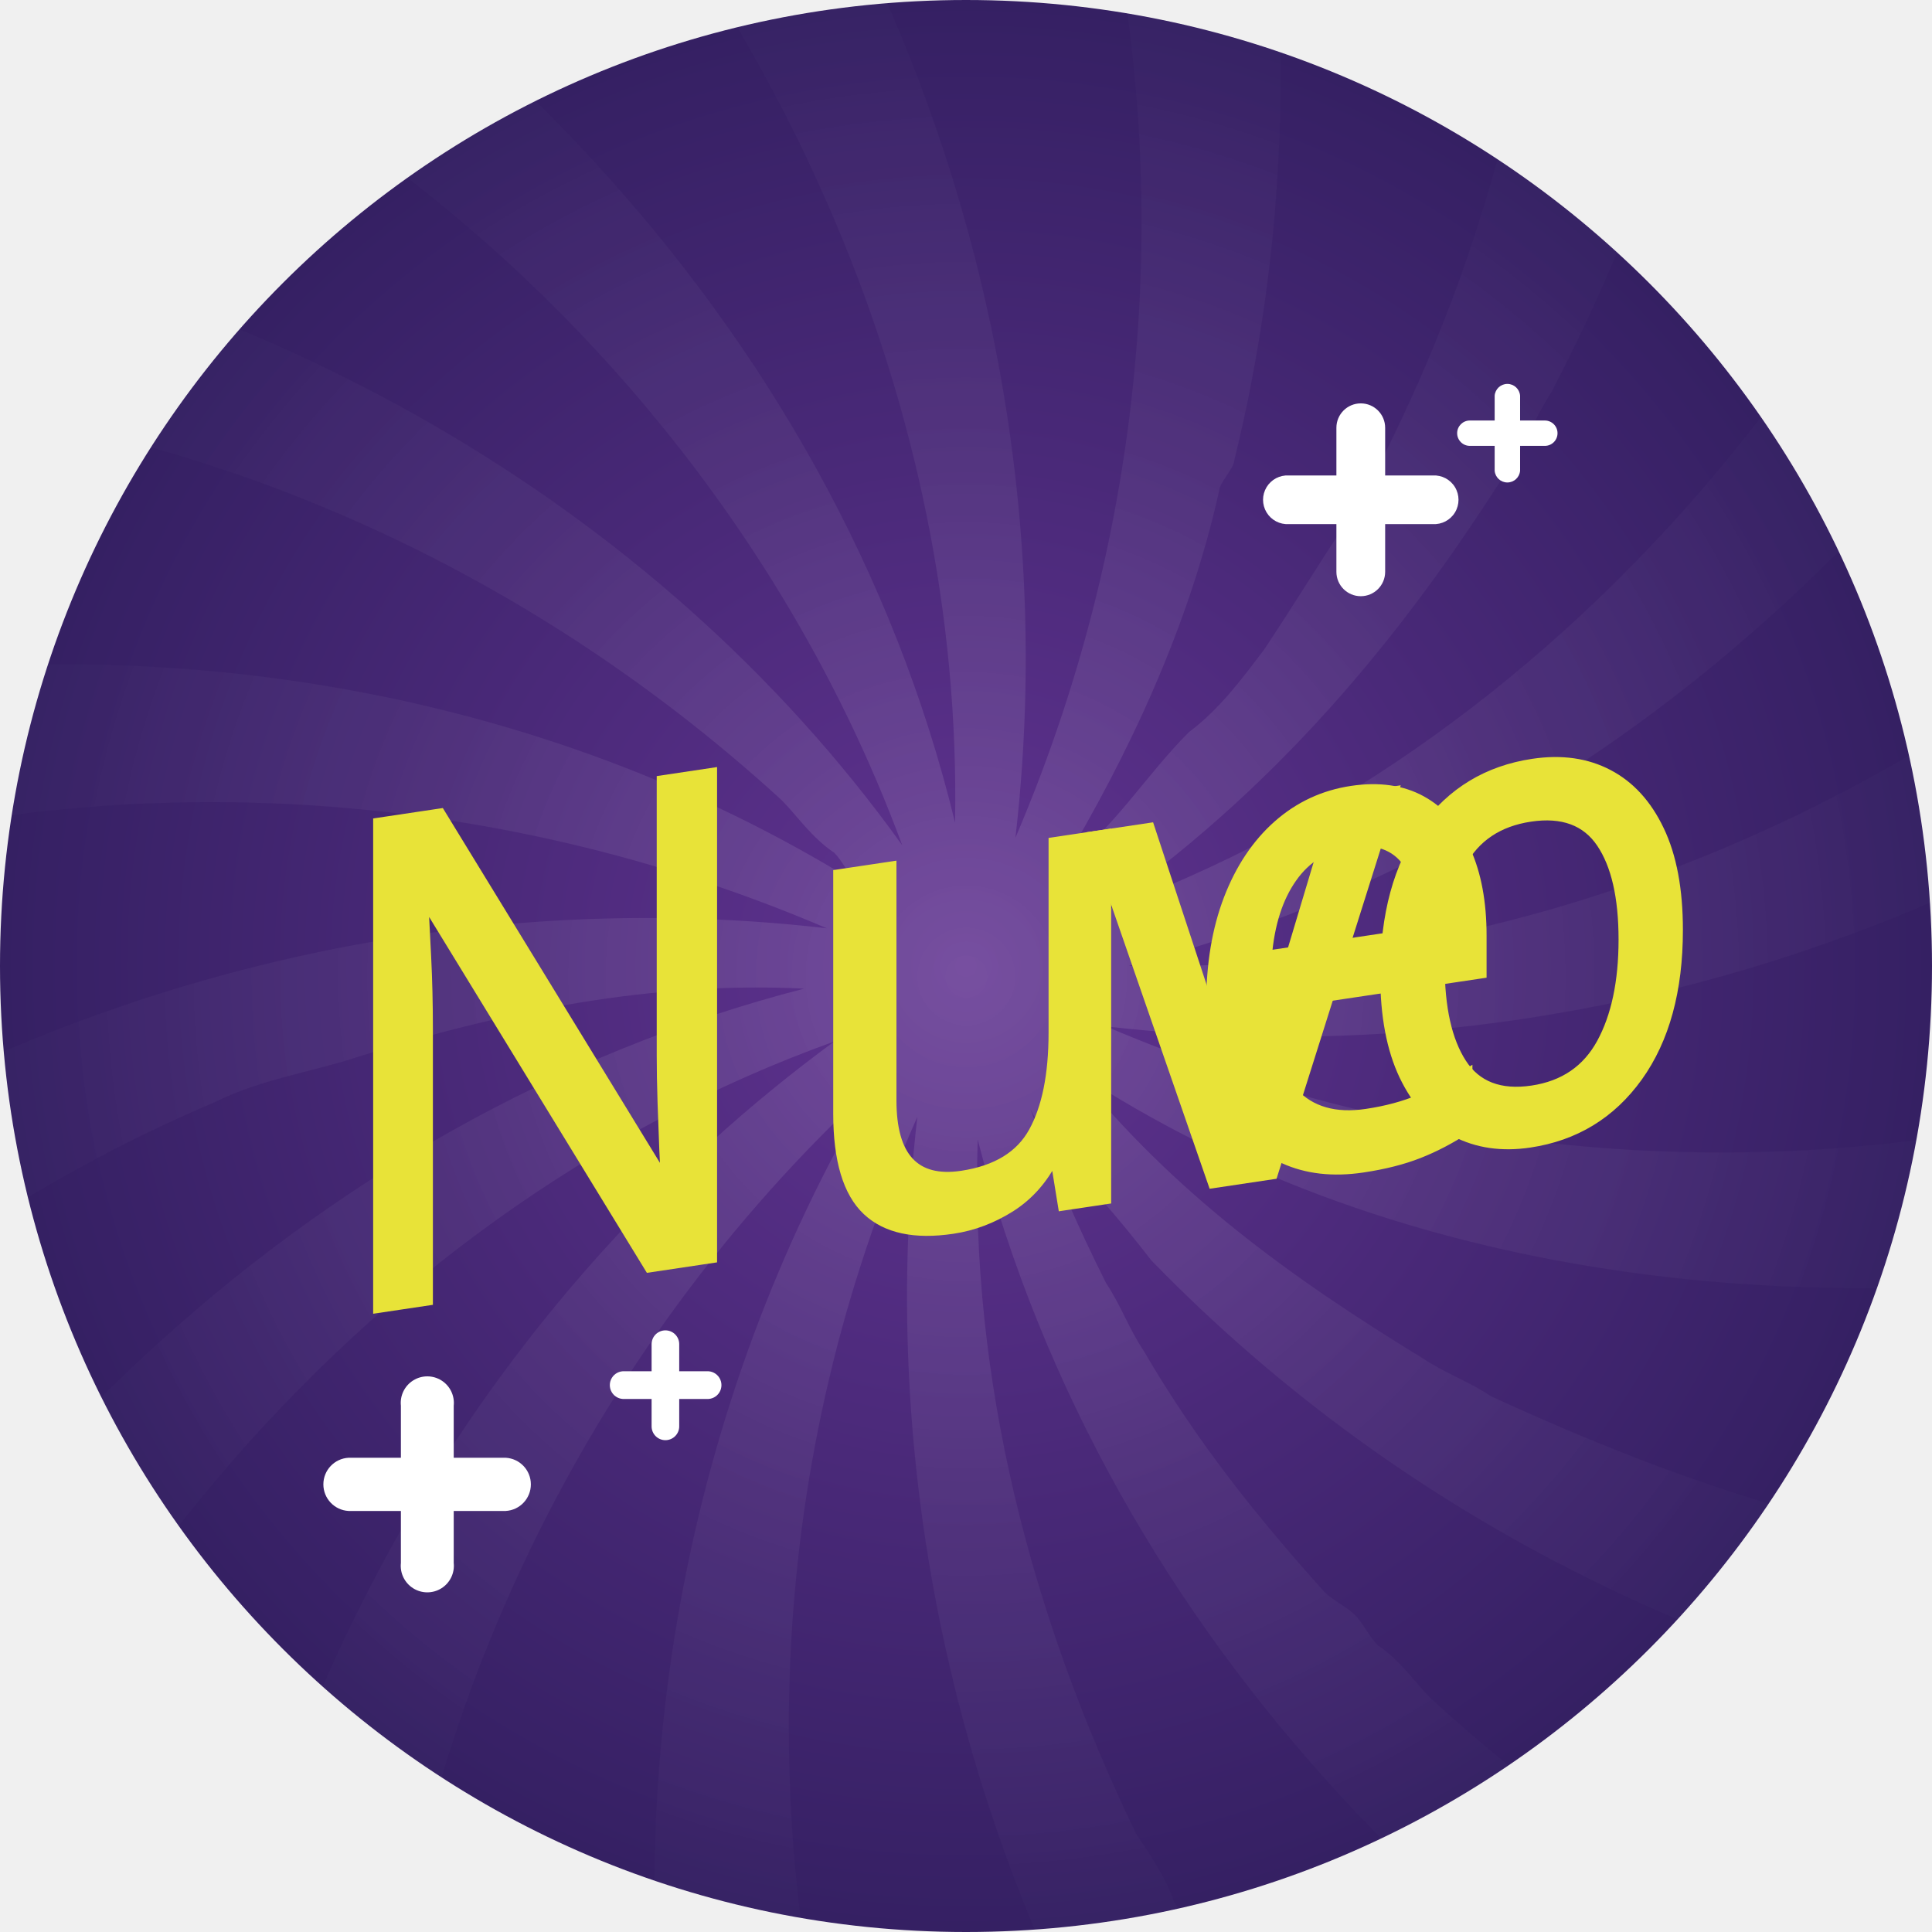
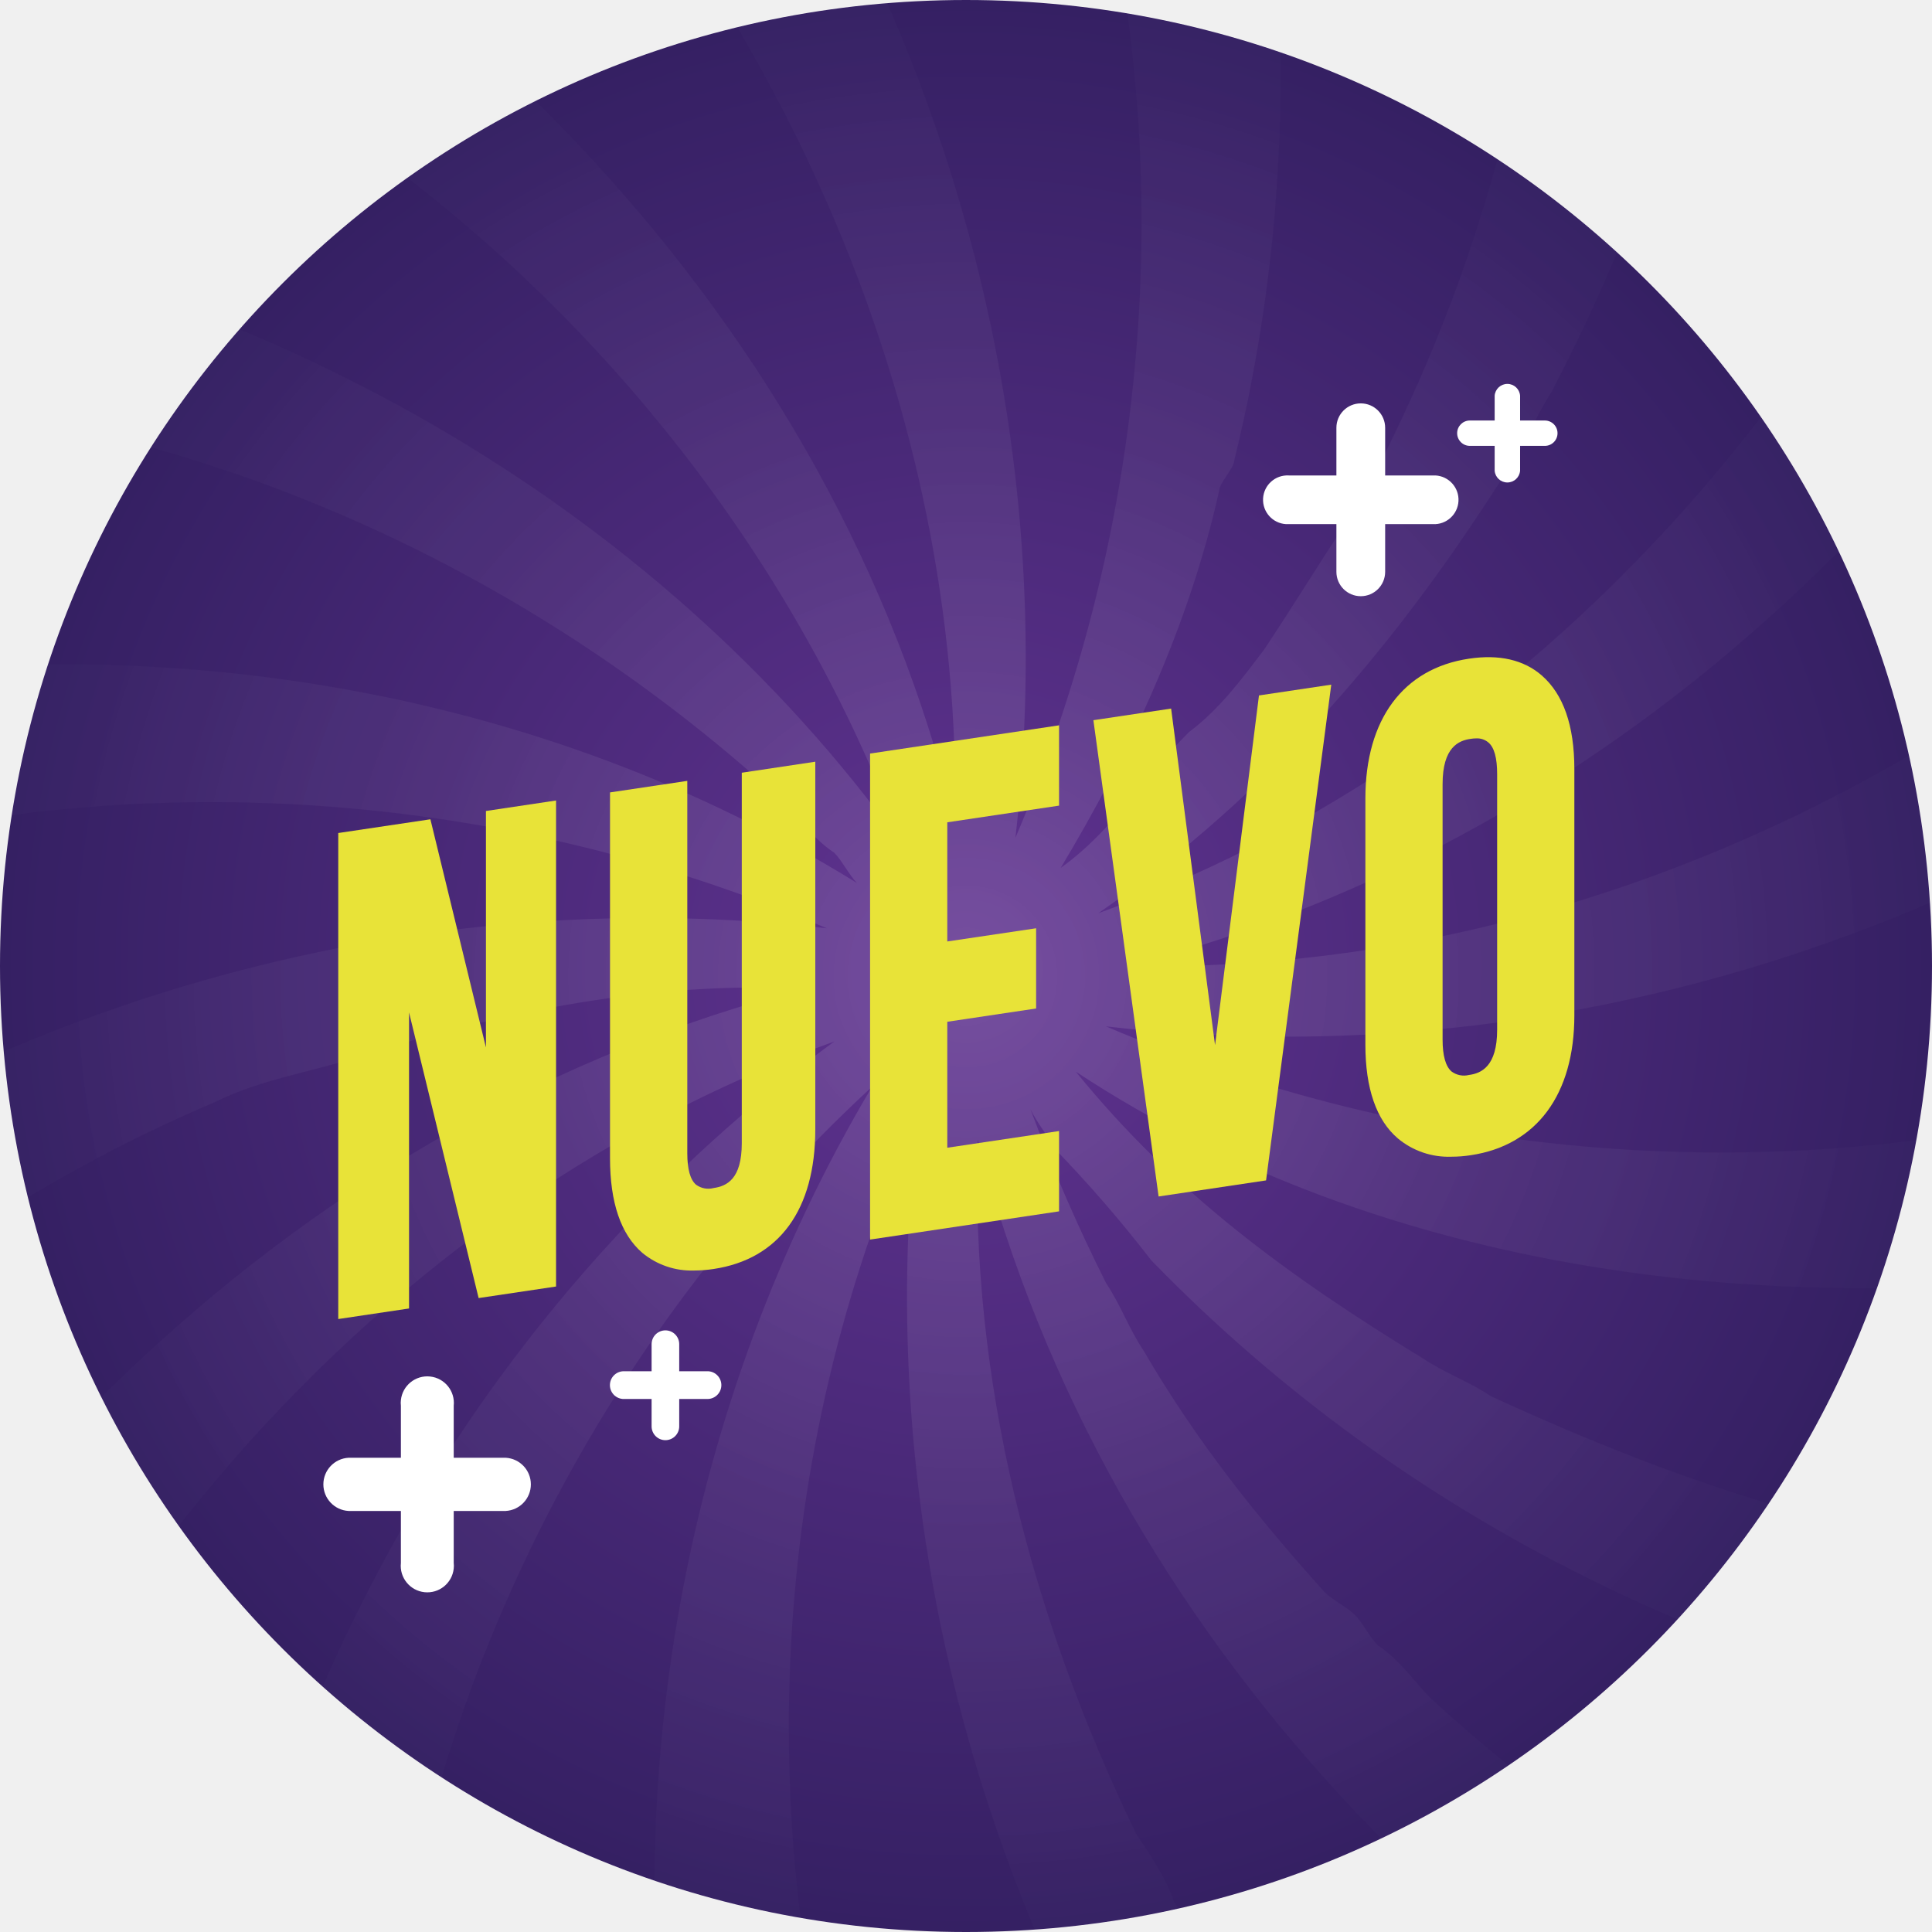
<svg xmlns="http://www.w3.org/2000/svg" viewBox="0 0 256 256">
  <defs>
-     <style>@keyframes spin {from {transform: rotate(0deg);}to {transform: rotate(360deg);}}.cls-1{fill:none;}.cls-2{isolation:isolate;}.cls-3{clip-path:url(#clip-path);}.cls-4{fill:url(#radial-gradient);}.cls-5{opacity:0.69;mix-blend-mode:hard-light;transform-origin: 50% 50%;animation:spin 12s linear infinite;}.cls-6{fill:url(#radial-gradient-2);}.cls-7{font-size:89.6px;fill:#e8e338;stroke:#e8e338;stroke-miterlimit:10;stroke-width:1.66px;font-family:BebasNeueBold, Bebas Neue;letter-spacing:0.04em;}.cls-8{letter-spacing:0.04em;}.cls-9{fill:#fff;}</style>
+     <style>@keyframes spin {from {transform: rotate(0deg);}to {transform: rotate(360deg);}}.cls-1{fill:none;}.cls-2{clip-path:url(#clip-path);}.cls-3{fill:url(#radial-gradient);}.cls-4{opacity:0.69;transform-origin: 50% 50%;animation:spin 12s linear infinite;}.cls-5{fill:url(#radial-gradient-2);}.cls-6{fill:#fff;}.cls-7{isolation:isolate;}.cls-8{fill:#e8e338;}</style>
    <clipPath id="clip-path">
      <circle class="cls-1" cx="128" cy="128" r="128" />
    </clipPath>
-     <radialGradient id="radial-gradient" cx="128" cy="128" r="128" gradientUnits="userSpaceOnUse">
+     <radialGradient id="radial-gradient" cx="128" cy="128" r="128" gradientTransform="matrix(1, 0, 0, -1, 0, 256)" gradientUnits="userSpaceOnUse">
      <stop offset="0" stop-color="#613391" />
      <stop offset="1" stop-color="#352063" />
    </radialGradient>
-     <radialGradient id="radial-gradient-2" cx="128.05" cy="129.4" r="168.65" gradientUnits="userSpaceOnUse">
+     <radialGradient id="radial-gradient-2" cx="128.05" cy="126.6" r="168.65" gradientTransform="matrix(1, 0, 0, -1, 0, 256)" gradientUnits="userSpaceOnUse">
      <stop offset="0" stop-color="#fff" stop-opacity="0.2" />
      <stop offset="0.14" stop-color="#fff" stop-opacity="0.15" />
      <stop offset="0.44" stop-color="#fff" stop-opacity="0.07" />
      <stop offset="0.73" stop-color="#fff" stop-opacity="0.02" />
      <stop offset="1" stop-color="#fff" stop-opacity="0" />
    </radialGradient>
  </defs>
-   <g class="cls-2">
-     <g id="Layer_1" data-name="Layer 1">
-       <g class="cls-3">
-         <circle class="cls-4" cx="128" cy="128" r="128" />
-         <g class="cls-5">
-           <path class="cls-6" d="M288.55-31c-5,3-10,3-15,6-18,64-64,123-128,146,23-16,40-36,55-60,2-3,3-6,5-9,12-23,20-47,23-72a177,177,0,0,1-23-1,212.88,212.88,0,0,1-22,81c-2,3-3,6-5,9-4,6-7,11-11,17-3,4-6,8-10,11-6,6-10,13-17,18,9-15,17-32,21-50,0-1,2-3,2-4a212.87,212.87,0,0,0,3-87c-8-1-16-4-24-4a207.3,207.3,0,0,1-8,141c6-52-8-105-38-148-10,0-21-3-31-2,38,40,62,93,61,148-16-66-68-119-130-145-10,2-19,3-29,5,3,5,3,10,5,15a300.53,300.53,0,0,1,32,11c6,3,13,6,19,9,44,23,79,62,96,108-33-46-86-75-141-83a177,177,0,0,1-1,23c47,3,91,22,126,54,2,2,4,5,7,7,1,1,2,3,3,4-42-26-93-34-141-26-1,8-4,16-4,24a207.3,207.3,0,0,1,141,8c-52-6-105,8-148,38,0,10-3,21-2,31,21-19,43-35,69-46,6-3,13-4,19-6,19-6,39-10,59-9-66,17-119,69-144,131,2,9,3,19,5,28,5-3,10-3,15-5,17-65,64-124,128-147-45,33-76,85-83,141a177,177,0,0,1,23,1c3-51,27-101,65-136-25,42-34,93-26,141,8,2,16,3,24,5-14-47-12-97,8-142-6,52,8,106,38,148,10,1,21,2,31,2-8-9-16-18-23-28-5-6-8-12-12-18-1-3-3-6-5-9-14-29-22-60-21-92,17,66,68,118,130,144,10-2,19-3,29-5-3-5-3-10-5-15-35-9-67-25-94-50-2-2-4-5-7-7-1-1-2-3-3-4s-3-2-4-3c-9-10-17-20-24-32-2-3-3-6-5-9a228.77,228.77,0,0,1-10-23c1,2,2,3,3,5a173.83,173.83,0,0,1,13,15c34,35,78,56,125,63a177,177,0,0,1,1-23c-28-1-55-10-81-22-3-2-6-3-9-5-18-11-33-22-46-38,41,27,93,33,141,26,1-8,4-16,4-24a207.3,207.3,0,0,1-141-8c52,6,105-8,148-38,0-10,3-21,2-31-39,38-92,62-147,61,66-17,118-68,144-130-2-10-3-19-5-29Z" />
-         </g>
-         <text class="cls-7" transform="matrix(0.87, -0.13, 0, 1, 42.61, 174.27)">Nue<tspan class="cls-8" x="117.64" y="0">v</tspan>
-           <tspan x="157.15" y="0">o</tspan>
-         </text>
-         <path class="cls-9" d="M183.54,75.77V56.68a3.23,3.23,0,0,0-6.46,0V75.77a3.23,3.23,0,0,0,6.46,0" />
-         <path class="cls-9" d="M189.85,63H170.77a3.23,3.23,0,1,0,0,6.45h19.08a3.23,3.23,0,1,0,0-6.45" />
-         <path class="cls-9" d="M201.42,62.37V52.43a1.69,1.69,0,0,0-3.37,0v9.94a1.69,1.69,0,0,0,3.37,0" />
-         <path class="cls-9" d="M204.7,55.72h-9.94a1.68,1.68,0,1,0,0,3.36h9.94a1.68,1.68,0,1,0,0-3.36" />
-         <path class="cls-9" d="M60.12,207.1V186.27a3.52,3.52,0,1,0-7,0V207.1a3.52,3.52,0,1,0,7,0" />
-         <path class="cls-9" d="M67,193.16H46.19a3.53,3.53,0,0,0,0,7.05H67a3.53,3.53,0,0,0,0-7.05" />
-         <path class="cls-9" d="M90,189V178.11a1.83,1.83,0,1,0-3.66,0V189A1.83,1.83,0,1,0,90,189" />
-         <path class="cls-9" d="M93.62,181.7H82.78a1.84,1.84,0,1,0,0,3.67H93.62a1.84,1.84,0,1,0,0-3.67" />
-         <circle class="cls-1" cx="152.79" cy="109.74" r="128" />
+   <g id="Layer_1-2" data-name="Layer 1">
+     <g class="cls-2">
+       <circle class="cls-3" cx="128" cy="128" r="128" />
+       <g class="cls-4">
+         <path class="cls-5" d="M288.55-31c-5,3-10,3-15,6-18,64-64,123-128,146,23-16,40-36,55-60,2-3,3-6,5-9,12-23,20-47,23-72a176.71,176.71,0,0,1-23-1,212.9,212.9,0,0,1-22,81c-2,3-3,6-5,9-4,6-7,11-11,17-3,4-6,8-10,11-6,6-10,13-17,18,9-15,17-32,21-50,0-1,2-3,2-4a213,213,0,0,0,3-87c-8-1-16-4-24-4a207.28,207.28,0,0,1-8,141c6-52-8-105-38-148-10,0-21-3-31-2,38,40,62,93,61,148-16-66-68-119-130-145-10,2-19,3-29,5,3,5,3,10,5,15a301.21,301.21,0,0,1,32,11c6,3,13,6,19,9,44,23,79,62,96,108-33-46-86-75-141-83a176.71,176.71,0,0,1-1,23c47,3,91,22,126,54,2,2,4,5,7,7,1,1,2,3,3,4-42-26-93-34-141-26-1,8-4,16-4,24a207.28,207.28,0,0,1,141,8c-52-6-105,8-148,38,0,10-3,21-2,31,21-19,43-35,69-46,6-3,13-4,19-6,19-6,39-10,59-9-66,17-119,69-144,131,2,9,3,19,5,28,5-3,10-3,15-5,17-65,64-124,128-147-45,33-76,85-83,141a176.71,176.71,0,0,1,23,1c3-51,27-101,65-136-25,42-34,93-26,141,8,2,16,3,24,5-14-47-12-97,8-142-6,52,8,106,38,148,10,1,21,2,31,2-8-9-16-18-23-28-5-6-8-12-12-18-1-3-3-6-5-9-14-29-22-60-21-92,17,66,68,118,130,144,10-2,19-3,29-5-3-5-3-10-5-15-35-9-67-25-94-50-2-2-4-5-7-7-1-1-2-3-3-4s-3-2-4-3c-9-10-17-20-24-32-2-3-3-6-5-9a229.6,229.6,0,0,1-10-23c1,2,2,3,3,5a173.13,173.13,0,0,1,13,15c34,35,78,56,125,63a176.71,176.71,0,0,1,1-23c-28-1-55-10-81-22-3-2-6-3-9-5-18-11-33-22-46-38,41,27,93,33,141,26,1-8,4-16,4-24a207.28,207.28,0,0,1-141-8c52,6,105-8,148-38,0-10,3-21,2-31-39,38-92,62-147,61,66-17,118-68,144-130C291.55-12,290.55-21,288.55-31Z" />
      </g>
+       <path class="cls-6" d="M183.54,75.77V56.68a3.23,3.23,0,0,0-6.46,0V75.77a3.23,3.23,0,0,0,6.46,0" />
+       <path class="cls-6" d="M189.85,63H170.77a3.23,3.23,0,0,0-.36,6.45h19.44a3.23,3.23,0,0,0,.36-6.45h-.36" />
+       <path class="cls-6" d="M201.42,62.37V52.43a1.69,1.69,0,0,0-3.37,0v9.94a1.69,1.69,0,0,0,3.37,0" />
+       <path class="cls-6" d="M204.7,55.72h-9.94a1.68,1.68,0,1,0,0,3.36h9.94a1.68,1.68,0,1,0,0-3.36" />
+       <path class="cls-6" d="M60.12,207.1V186.27a3.52,3.52,0,0,0-7-.75,3.14,3.14,0,0,0,0,.75V207.1a3.52,3.52,0,0,0,7,.75,3.14,3.14,0,0,0,0-.75" />
+       <path class="cls-6" d="M67,193.16H46.19a3.53,3.53,0,0,0,0,7.05H67a3.53,3.53,0,0,0,0-7.05" />
+       <path class="cls-6" d="M90,189V178.11a1.83,1.83,0,1,0-3.66,0V189A1.83,1.83,0,0,0,90,189" />
+       <path class="cls-6" d="M93.62,181.7H82.78a1.84,1.84,0,0,0-.27,3.67H93.62a1.84,1.84,0,0,0,.27-3.67h-.27" />
+       <circle class="cls-1" cx="152.79" cy="109.74" r="128" />
    </g>
  </g>
+   <g class="cls-7">
+     <polygon class="cls-8" points="64.39 107.46 64.39 138.79 57.03 108.56 44.82 110.38 44.82 174.78 54.2 173.38 54.2 134.15 63.42 172 73.68 170.47 73.68 106.07 64.39 107.46" />
+     <path class="cls-8" d="M98.29,102.39v49.1c0,4.76-2,5.68-3.73,5.93a2.75,2.75,0,0,1-2.33-.44c-.77-.66-1.16-2.06-1.16-4.16V103.47L80.83,105v48.47c0,5.87,1.44,10.09,4.28,12.54A10.25,10.25,0,0,0,92,168.35a17.56,17.56,0,0,0,2.54-.2c8.7-1.3,13.49-7.87,13.49-18.5V100.93Z" />
+     <polygon class="cls-8" points="140.33 106.75 140.33 96.11 115.29 99.85 115.29 164.25 140.33 160.51 140.33 149.87 125.52 152.08 125.52 135.39 137.29 133.63 137.29 123 125.52 124.75 125.52 108.96 140.33 106.75" />
+     <polygon class="cls-8" points="166.82 92.15 161 138.48 155.18 93.89 144.88 95.43 153.52 158.54 167.76 156.41 176.4 90.72 166.82 92.15" />
+     <path class="cls-8" d="M204.28,89.49c-2.39-2.07-5.64-2.81-9.64-2.21-8.72,1.3-13.72,8.06-13.72,18.53v32.62c0,5.78,1.45,10,4.32,12.43a10.46,10.46,0,0,0,7.08,2.41,16.62,16.62,0,0,0,2.57-.2c8.72-1.3,13.72-8.06,13.72-18.53V101.92C208.61,96.14,207.16,92,204.28,89.49Zm-5.9,13.09v33.86c0,4.9-2.13,5.79-3.74,6a2.75,2.75,0,0,1-2.3-.46c-.79-.68-1.19-2.1-1.19-4.24V103.9c0-4.9,2.13-5.78,3.74-6a4.53,4.53,0,0,1,.71-.06,2.31,2.31,0,0,1,1.58.51C198,99,198.38,100.44,198.38,102.58Z" />
+   </g>
</svg>
